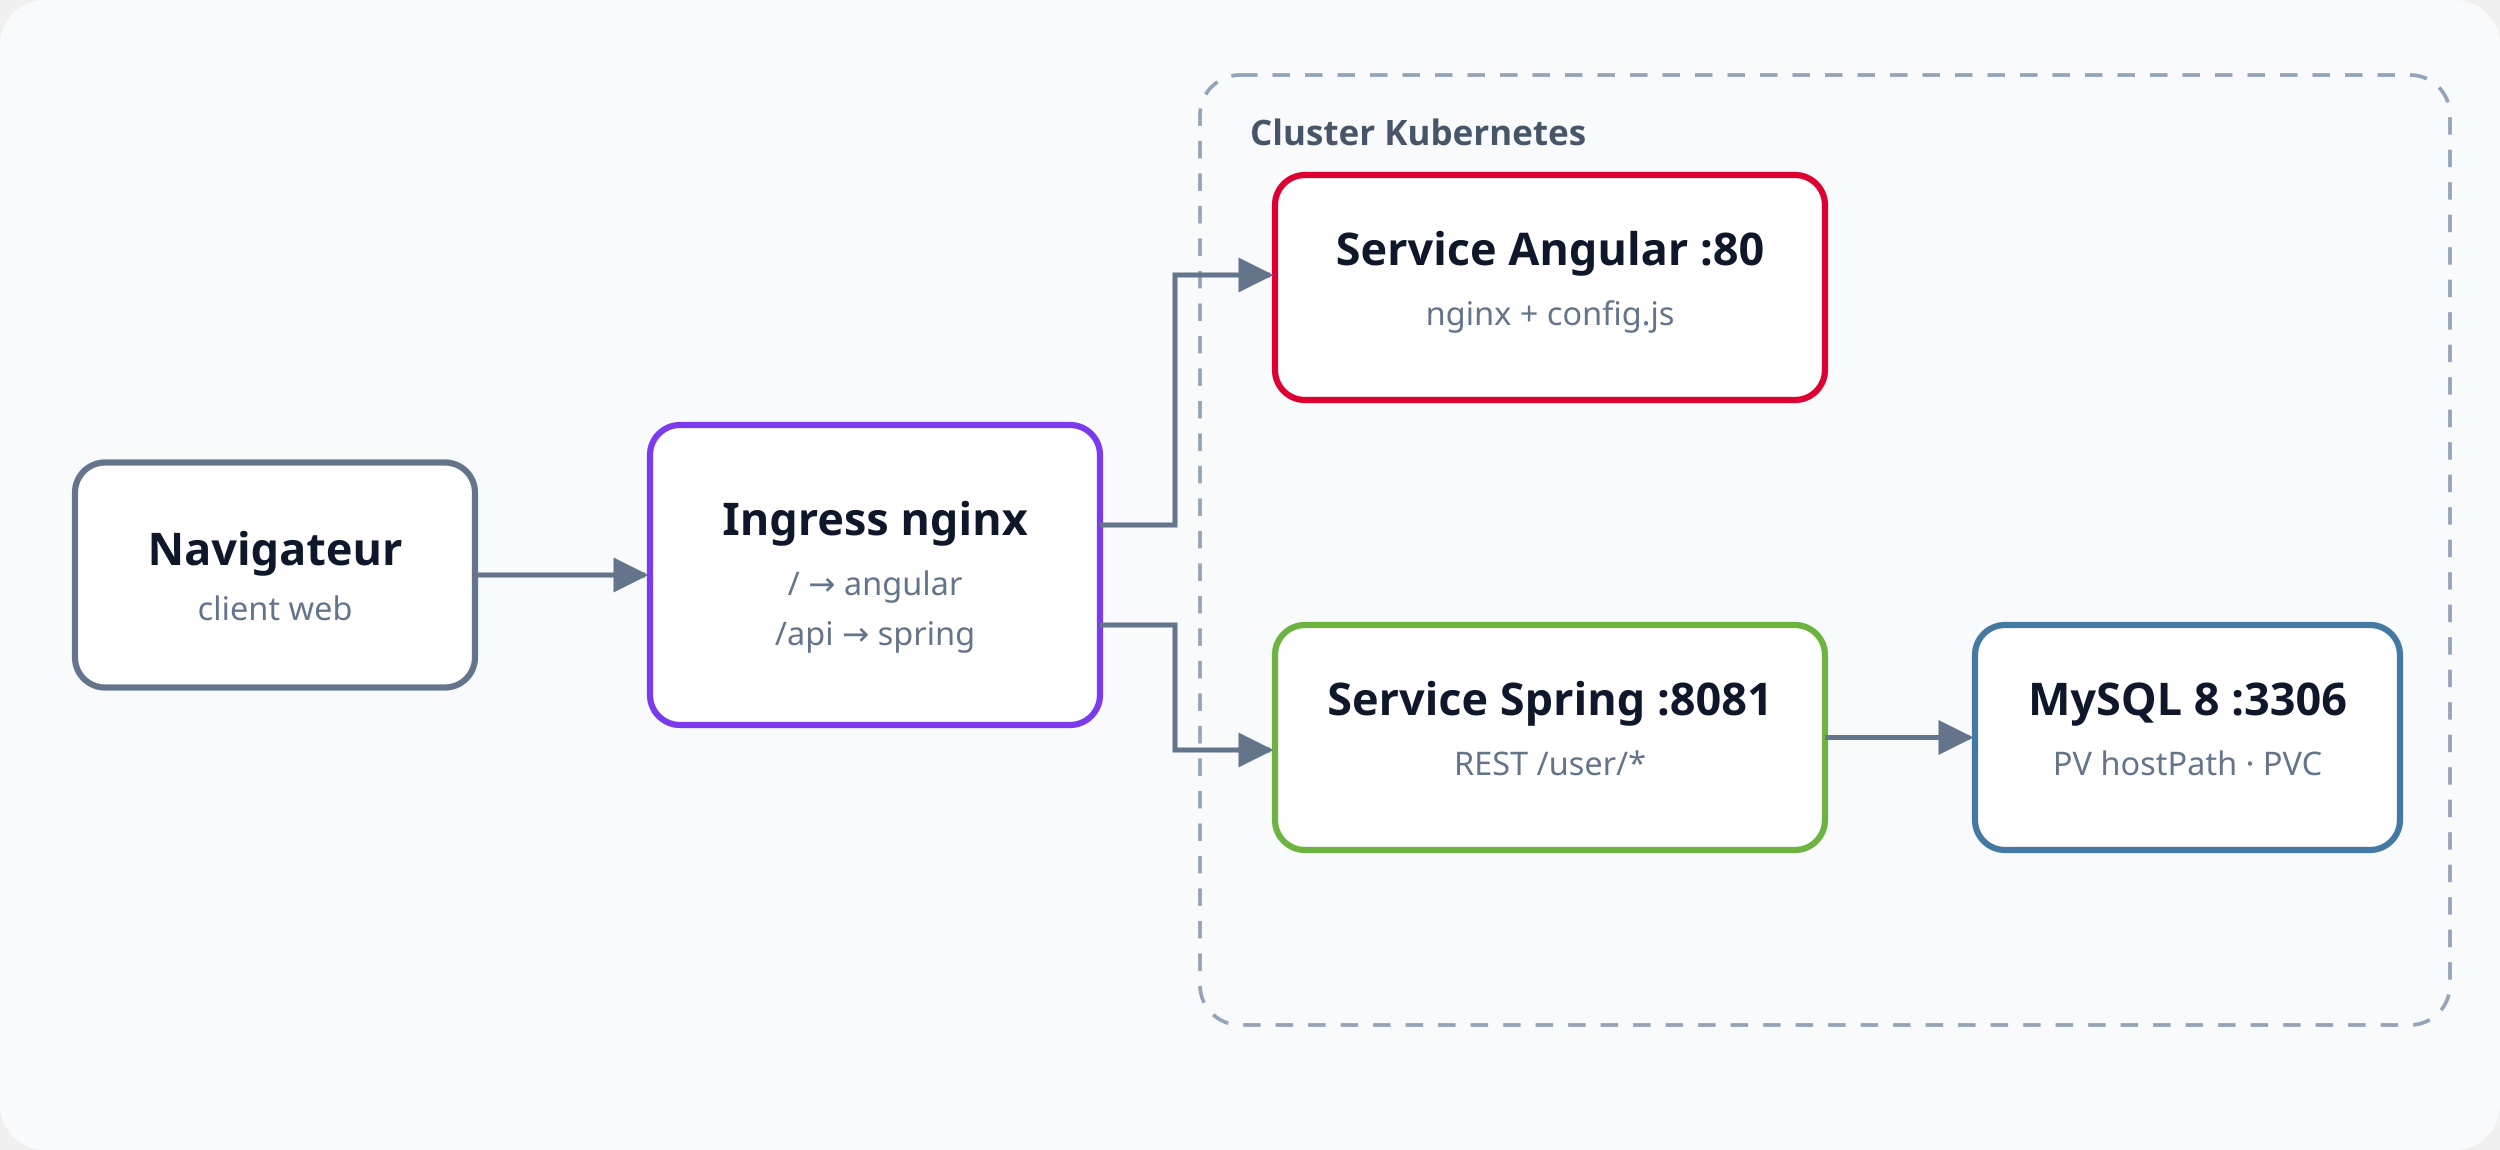
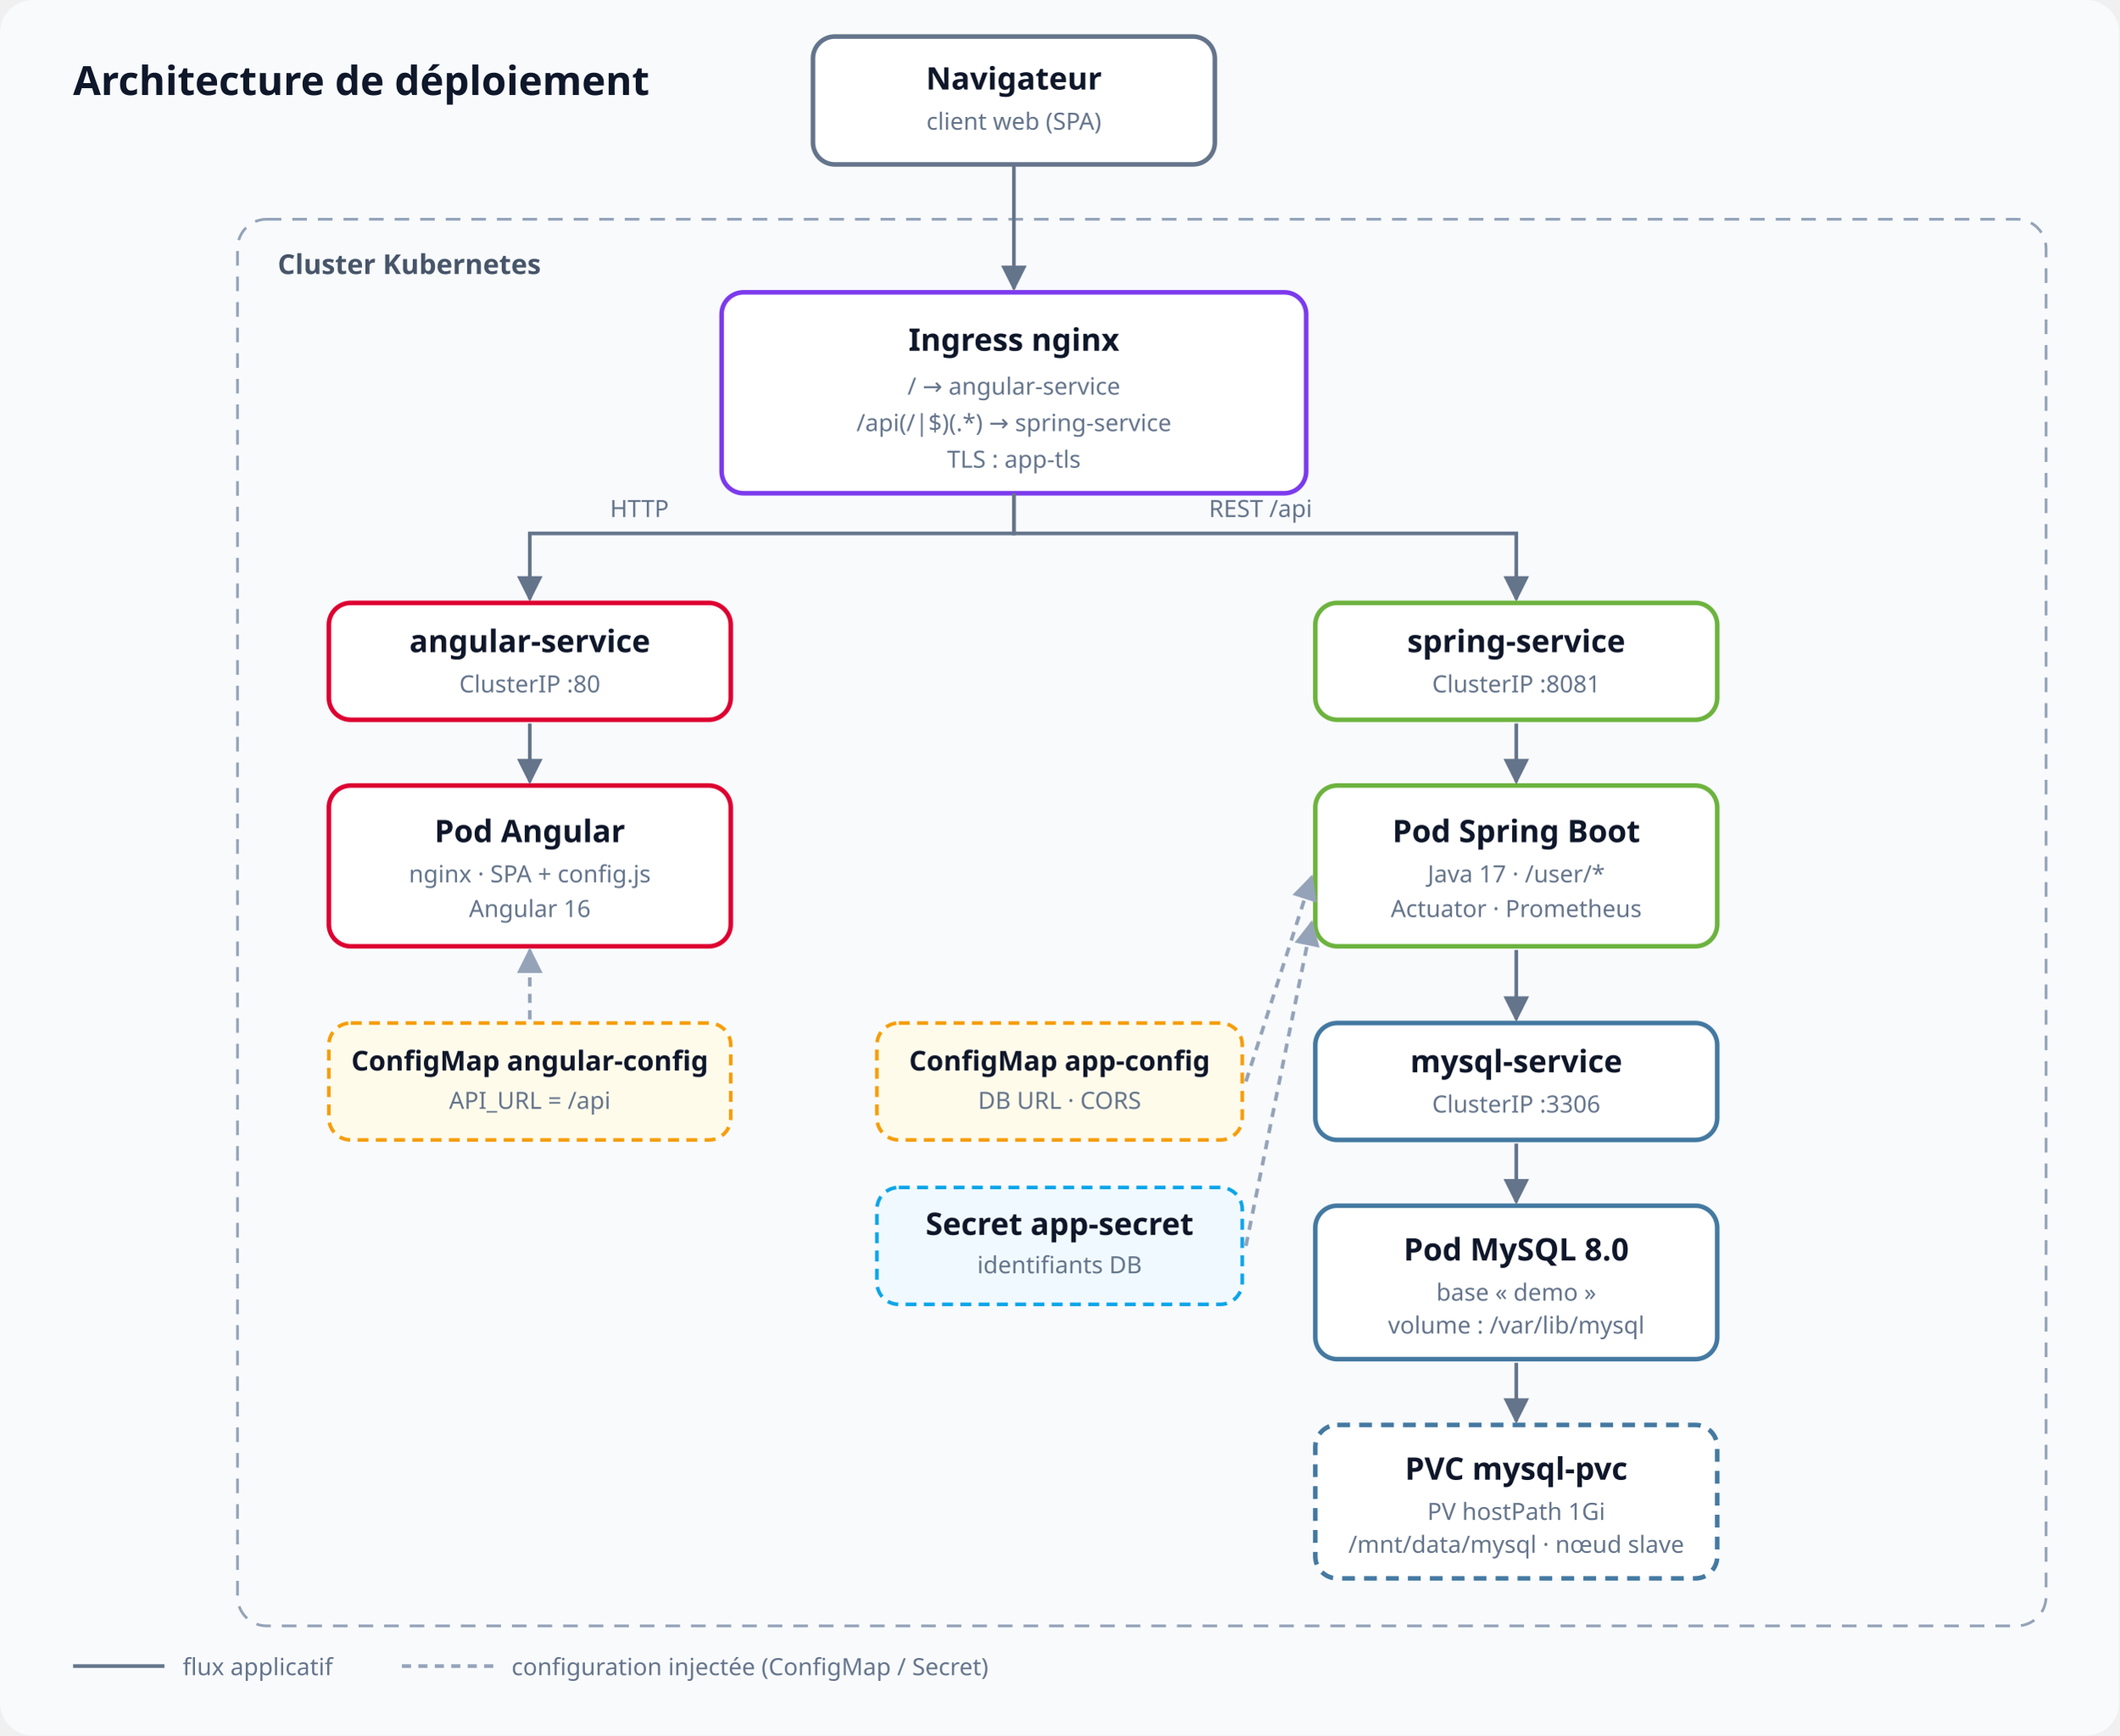
- <svg xmlns="http://www.w3.org/2000/svg" viewBox="0 0 1000 460" role="img" aria-label="Architecture Kubernetes">
+ <svg xmlns="http://www.w3.org/2000/svg" viewBox="0 0 1160 950" role="img" aria-label="Architecture de déploiement Kubernetes">
  <defs>
-     <marker id="arrow" viewBox="0 0 10 10" refX="9" refY="5" markerWidth="7" markerHeight="7" orient="auto-start-reverse">
+     <marker id="arr" viewBox="0 0 10 10" refX="9" refY="5" markerWidth="7" markerHeight="7" orient="auto-start-reverse">
      <path d="M 0 0 L 10 5 L 0 10 z" fill="#64748b" />
    </marker>
+     <marker id="arrDash" viewBox="0 0 10 10" refX="9" refY="5" markerWidth="7" markerHeight="7" orient="auto-start-reverse">
+       <path d="M 0 0 L 10 5 L 0 10 z" fill="#94a3b8" />
+     </marker>
    <style>
-       .t  { font-family: 'Segoe UI', system-ui, sans-serif; font-size: 18px; font-weight: 600; fill: #0f172a; }
-       .s  { font-family: 'Segoe UI', system-ui, sans-serif; font-size: 13px; fill: #64748b; }
-       .lab{ font-family: 'Segoe UI', system-ui, sans-serif; font-size: 14px; font-weight: 600; fill: #475569; }
-       .box{ fill: #ffffff; stroke-width: 2.5; }
-       .ln { stroke: #64748b; stroke-width: 2; fill: none; marker-end: url(#arrow); }
+       .h   { font-family: 'Segoe UI', system-ui, sans-serif; font-size: 22px; font-weight: 700; fill: #0f172a; }
+       .t   { font-family: 'Segoe UI', system-ui, sans-serif; font-size: 17px; font-weight: 600; fill: #0f172a; }
+       .s   { font-family: 'Segoe UI', system-ui, sans-serif; font-size: 13px; fill: #64748b; }
+       .lab { font-family: 'Segoe UI', system-ui, sans-serif; font-size: 15px; font-weight: 600; fill: #475569; }
+       .lg  { font-family: 'Segoe UI', system-ui, sans-serif; font-size: 13px; fill: #64748b; }
+       .box { fill: #ffffff; stroke-width: 2.5; }
+       .cfg { fill: #fffbeb; stroke: #f59e0b; stroke-width: 2; stroke-dasharray: 6 4; }
+       .sec { fill: #f0f9ff; stroke: #0ea5e9; stroke-width: 2; stroke-dasharray: 6 4; }
+       .ln  { stroke: #64748b; stroke-width: 2; fill: none; marker-end: url(#arr); }
+       .ld  { stroke: #94a3b8; stroke-width: 2; fill: none; stroke-dasharray: 5 4; marker-end: url(#arrDash); }
    </style>
  </defs>
-   <rect width="1000" height="460" rx="18" fill="#f8fafc" />
-   <rect x="480" y="30" width="500" height="380" rx="16" fill="none" stroke="#94a3b8" stroke-width="1.5" stroke-dasharray="7 6" />
-   <text x="500" y="58" class="lab">Cluster Kubernetes</text>
-   <rect x="30" y="185" width="160" height="90" rx="12" class="box" stroke="#64748b" />
-   <text x="110" y="226" text-anchor="middle" class="t">Navigateur</text>
-   <text x="110" y="248" text-anchor="middle" class="s">client web</text>
-   <rect x="260" y="170" width="180" height="120" rx="12" class="box" stroke="#7c3aed" />
-   <text x="350" y="214" text-anchor="middle" class="t">Ingress nginx</text>
-   <text x="350" y="238" text-anchor="middle" class="s">/ → angular</text>
-   <text x="350" y="258" text-anchor="middle" class="s">/api → spring</text>
-   <rect x="510" y="70" width="220" height="90" rx="12" class="box" stroke="#DD0031" />
-   <text x="620" y="106" text-anchor="middle" class="t">Service Angular :80</text>
-   <text x="620" y="130" text-anchor="middle" class="s">nginx + config.js</text>
-   <rect x="510" y="250" width="220" height="90" rx="12" class="box" stroke="#6DB33F" />
-   <text x="620" y="286" text-anchor="middle" class="t">Service Spring :8081</text>
-   <text x="620" y="310" text-anchor="middle" class="s">REST /user/*</text>
-   <rect x="790" y="250" width="170" height="90" rx="12" class="box" stroke="#4479A1" />
-   <text x="875" y="286" text-anchor="middle" class="t">MySQL 8 :3306</text>
-   <text x="875" y="310" text-anchor="middle" class="s">PV hostPath · PVC</text>
-   <line x1="190" y1="230" x2="258" y2="230" class="ln" />
-   <path d="M 440 210 L 470 210 L 470 110 L 508 110" class="ln" />
-   <path d="M 440 250 L 470 250 L 470 300 L 508 300" class="ln" />
-   <line x1="730" y1="295" x2="788" y2="295" class="ln" />
+   <rect width="1160" height="950" rx="18" fill="#f8fafc" />
+   <text x="40" y="52" class="h">Architecture de déploiement</text>
+   <rect x="130" y="120" width="990" height="770" rx="16" fill="none" stroke="#94a3b8" stroke-width="1.5" stroke-dasharray="8 6" />
+   <text x="152" y="150" class="lab">Cluster Kubernetes</text>
+   <rect x="445" y="20" width="220" height="70" rx="12" class="box" stroke="#64748b" />
+   <text x="555" y="49" text-anchor="middle" class="t">Navigateur</text>
+   <text x="555" y="71" text-anchor="middle" class="s">client web (SPA)</text>
+   <rect x="395" y="160" width="320" height="110" rx="12" class="box" stroke="#7c3aed" />
+   <text x="555" y="192" text-anchor="middle" class="t">Ingress nginx</text>
+   <text x="555" y="216" text-anchor="middle" class="s">/  →  angular-service</text>
+   <text x="555" y="236" text-anchor="middle" class="s">/api(/|$)(.*)  →  spring-service</text>
+   <text x="555" y="256" text-anchor="middle" class="s">TLS : app-tls</text>
+   <path d="M 555 90 L 555 158" class="ln" />
+   <path d="M 555 270 L 555 292 L 290 292 L 290 328" class="ln" />
+   <path d="M 555 270 L 555 292 L 830 292 L 830 328" class="ln" />
+   <text x="350" y="283" text-anchor="middle" class="lg">HTTP</text>
+   <text x="690" y="283" text-anchor="middle" class="lg">REST /api</text>
+   <rect x="180" y="330" width="220" height="64" rx="12" class="box" stroke="#DD0031" />
+   <text x="290" y="357" text-anchor="middle" class="t">angular-service</text>
+   <text x="290" y="379" text-anchor="middle" class="s">ClusterIP :80</text>
+   <rect x="180" y="430" width="220" height="88" rx="12" class="box" stroke="#DD0031" />
+   <text x="290" y="461" text-anchor="middle" class="t">Pod Angular</text>
+   <text x="290" y="483" text-anchor="middle" class="s">nginx · SPA + config.js</text>
+   <text x="290" y="502" text-anchor="middle" class="s">Angular 16</text>
+   <path d="M 290 396 L 290 428" class="ln" />
+   <rect x="180" y="560" width="220" height="64" rx="12" class="cfg" />
+   <text x="290" y="586" text-anchor="middle" class="t" style="font-size:15px">ConfigMap angular-config</text>
+   <text x="290" y="607" text-anchor="middle" class="s">API_URL = /api</text>
+   <path d="M 290 558 L 290 520" class="ld" />
+   <rect x="720" y="330" width="220" height="64" rx="12" class="box" stroke="#6DB33F" />
+   <text x="830" y="357" text-anchor="middle" class="t">spring-service</text>
+   <text x="830" y="379" text-anchor="middle" class="s">ClusterIP :8081</text>
+   <rect x="720" y="430" width="220" height="88" rx="12" class="box" stroke="#6DB33F" />
+   <text x="830" y="461" text-anchor="middle" class="t">Pod Spring Boot</text>
+   <text x="830" y="483" text-anchor="middle" class="s">Java 17 · /user/*</text>
+   <text x="830" y="502" text-anchor="middle" class="s">Actuator · Prometheus</text>
+   <path d="M 830 396 L 830 428" class="ln" />
+   <rect x="480" y="560" width="200" height="64" rx="12" class="cfg" />
+   <text x="580" y="586" text-anchor="middle" class="t" style="font-size:15px">ConfigMap app-config</text>
+   <text x="580" y="607" text-anchor="middle" class="s">DB URL · CORS</text>
+   <rect x="480" y="650" width="200" height="64" rx="12" class="sec" />
+   <text x="580" y="676" text-anchor="middle" class="t">Secret app-secret</text>
+   <text x="580" y="697" text-anchor="middle" class="s">identifiants DB</text>
+   <path d="M 682 592 L 718 480" class="ld" />
+   <path d="M 682 682 L 718 505" class="ld" />
+   <rect x="720" y="560" width="220" height="64" rx="12" class="box" stroke="#4479A1" />
+   <text x="830" y="587" text-anchor="middle" class="t">mysql-service</text>
+   <text x="830" y="609" text-anchor="middle" class="s">ClusterIP :3306</text>
+   <path d="M 830 520 L 830 558" class="ln" />
+   <rect x="720" y="660" width="220" height="84" rx="12" class="box" stroke="#4479A1" />
+   <text x="830" y="690" text-anchor="middle" class="t">Pod MySQL 8.0</text>
+   <text x="830" y="712" text-anchor="middle" class="s">base « demo »</text>
+   <text x="830" y="730" text-anchor="middle" class="s">volume : /var/lib/mysql</text>
+   <path d="M 830 626 L 830 658" class="ln" />
+   <rect x="720" y="780" width="220" height="84" rx="12" class="box" stroke="#4479A1" stroke-dasharray="7 5" />
+   <text x="830" y="810" text-anchor="middle" class="t">PVC mysql-pvc</text>
+   <text x="830" y="832" text-anchor="middle" class="s">PV hostPath 1Gi</text>
+   <text x="830" y="850" text-anchor="middle" class="s">/mnt/data/mysql · nœud slave</text>
+   <path d="M 830 746 L 830 778" class="ln" />
+   <line x1="40" y1="912" x2="90" y2="912" class="ln" style="marker-end:none" />
+   <text x="100" y="917" class="lg">flux applicatif</text>
+   <line x1="220" y1="912" x2="270" y2="912" stroke="#94a3b8" stroke-width="2" stroke-dasharray="5 4" />
+   <text x="280" y="917" class="lg">configuration injectée (ConfigMap / Secret)</text>
</svg>
